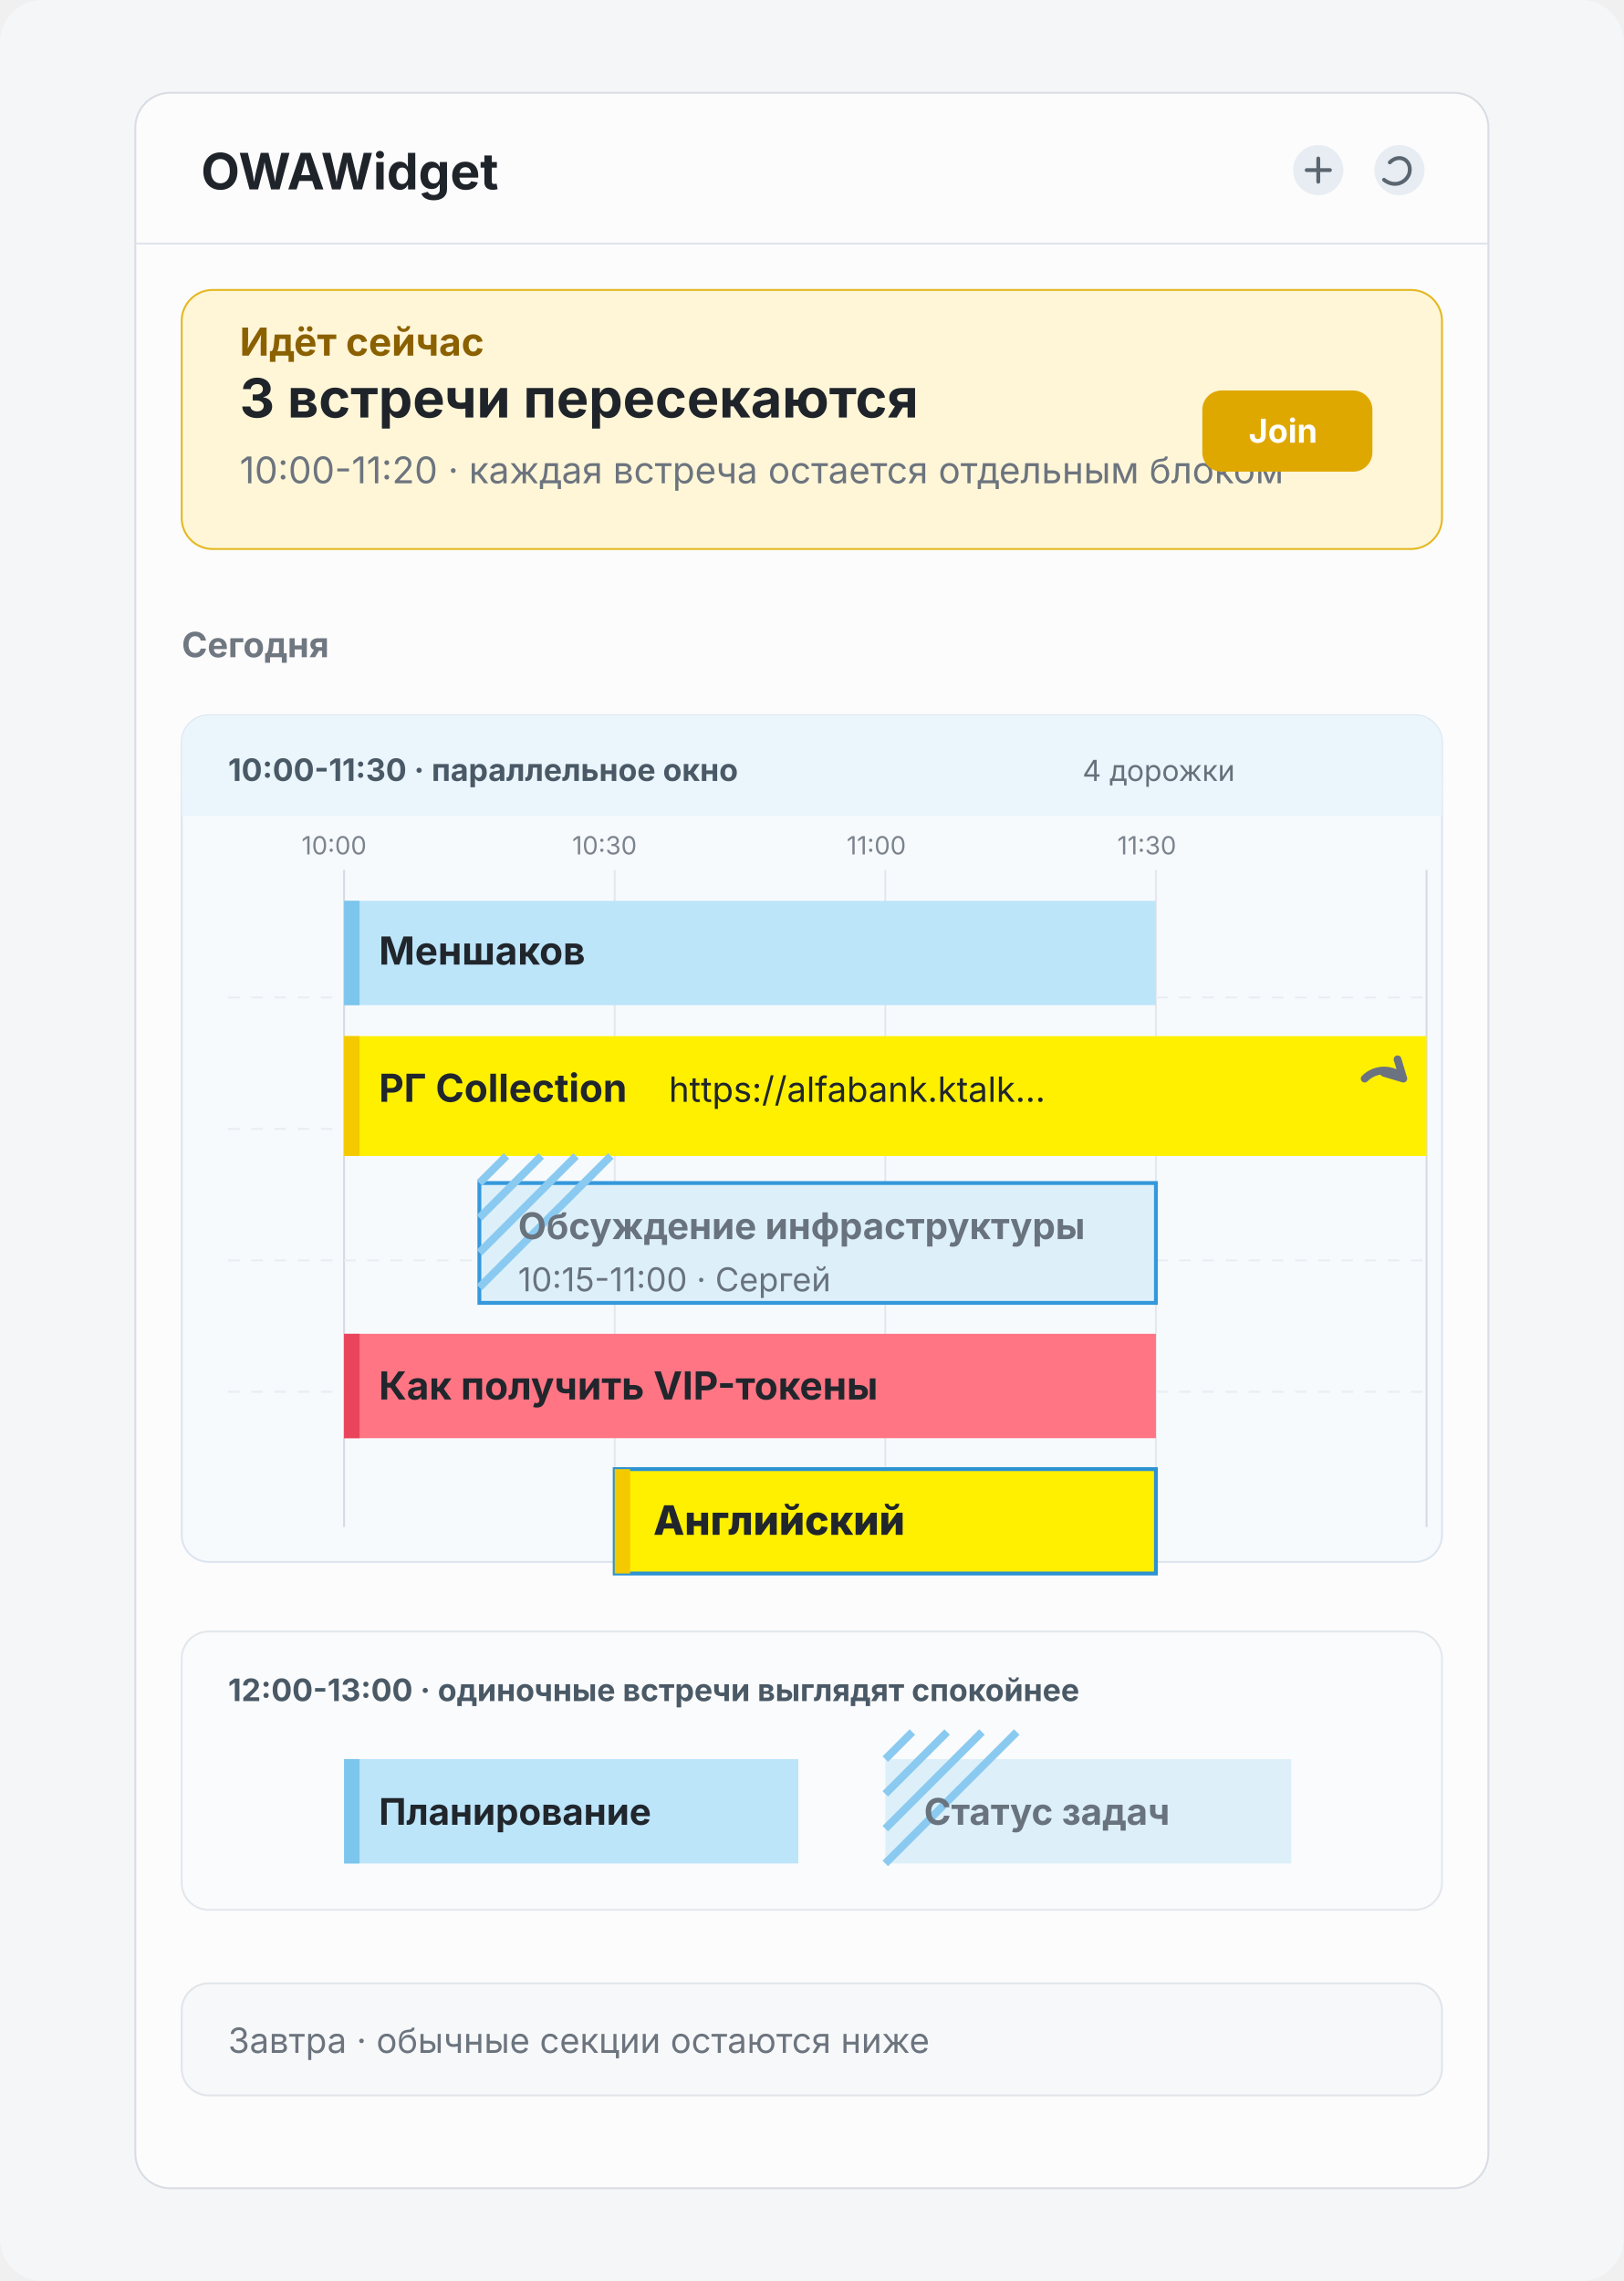
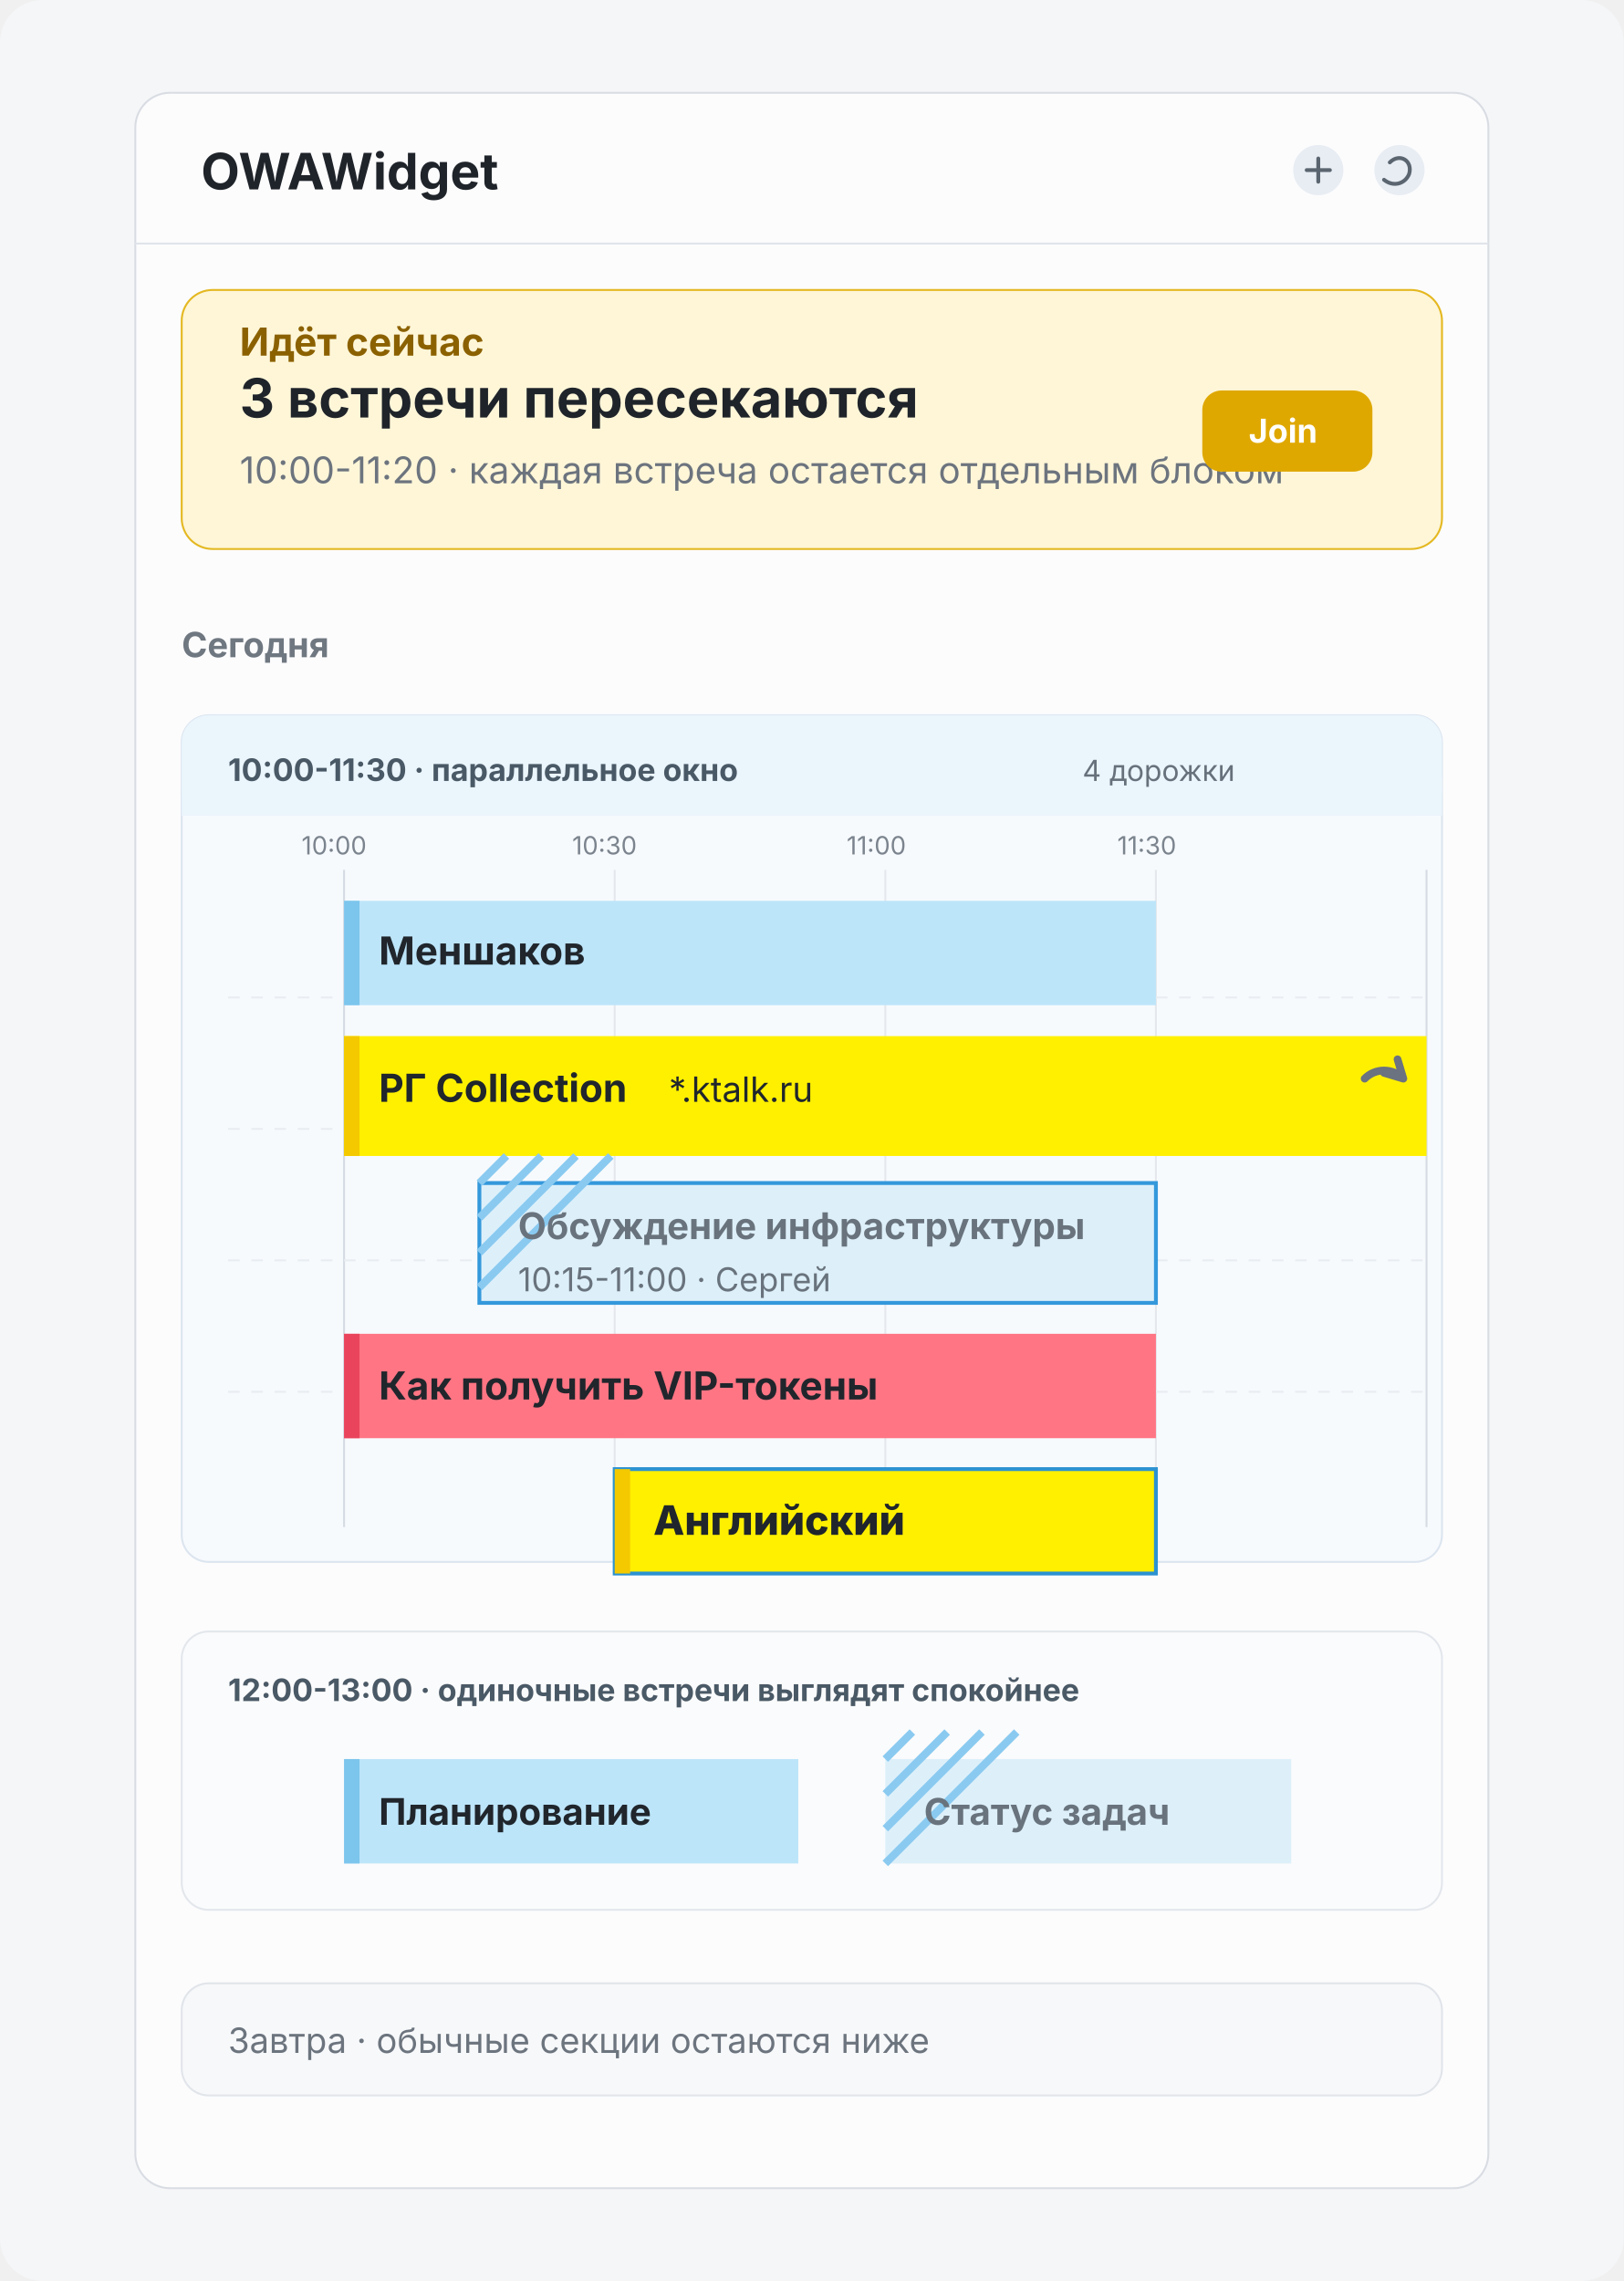
<svg xmlns="http://www.w3.org/2000/svg" width="840" height="1180" viewBox="0 0 840 1180" fill="none">
  <rect width="840" height="1180" rx="22" fill="#F5F6F8" />
  <rect x="70" y="48" width="700" height="1084" rx="18" fill="#FCFCFD" stroke="#D9DDE3" />
  <g font-family="-apple-system, BlinkMacSystemFont, 'Segoe UI', sans-serif">
    <text x="104" y="98" font-size="26" font-weight="700" fill="#1F242A">OWAWidget</text>
    <circle cx="682" cy="88" r="13" fill="#E8EDF3" />
    <path d="M676 88h12M682 82v12" stroke="#5A6570" stroke-width="2" stroke-linecap="round" />
    <circle cx="724" cy="88" r="13" fill="#E8EDF3" />
    <path d="M719 84c5-5 12-1 10 6-2 5-8 7-13 3" stroke="#5A6570" stroke-width="2" stroke-linecap="round" />
  </g>
  <line x1="70" y1="126" x2="770" y2="126" stroke="#E0E4EA" />
  <g font-family="-apple-system, BlinkMacSystemFont, 'Segoe UI', sans-serif">
    <rect x="94" y="150" width="652" height="134" rx="16" fill="#FFF6D8" stroke="#E4B821" />
    <text x="124" y="184" font-size="20" font-weight="650" fill="#8B6100">Идёт сейчас</text>
    <text x="124" y="216" font-size="28" font-weight="750" fill="#1F242A">3 встречи пересекаются</text>
    <text x="124" y="250" font-size="19" fill="#6C747E">10:00-11:20 · каждая встреча остается отдельным блоком</text>
    <rect x="622" y="202" width="88" height="42" rx="10" fill="#DFA800" />
    <text x="646" y="229" font-size="17" font-weight="700" fill="white">Join</text>
  </g>
  <g font-family="-apple-system, BlinkMacSystemFont, 'Segoe UI', sans-serif">
    <text x="94" y="340" font-size="18" font-weight="700" fill="#6F7780">Сегодня</text>
    <rect x="94" y="370" width="652" height="438" rx="14" fill="#F7FAFD" stroke="#DCE5EF" />
    <rect x="94" y="370" width="652" height="52" rx="14" fill="#EAF5FC" />
    <rect x="94" y="402" width="652" height="20" fill="#EAF5FC" />
    <text x="118" y="404" font-size="16" font-weight="700" fill="#4A5966">10:00-11:30 · параллельное окно</text>
    <text x="560" y="404" font-size="15" fill="#66717B">4 дорожки</text>
    <line x1="178" y1="450" x2="178" y2="790" stroke="#D5DBE3" />
    <line x1="318" y1="450" x2="318" y2="790" stroke="#E4E8ED" />
    <line x1="458" y1="450" x2="458" y2="790" stroke="#E4E8ED" />
    <line x1="598" y1="450" x2="598" y2="790" stroke="#E4E8ED" />
    <line x1="738" y1="450" x2="738" y2="790" stroke="#D5DBE3" />
    <text x="156" y="442" font-size="13" fill="#7B848E">10:00</text>
    <text x="296" y="442" font-size="13" fill="#7B848E">10:30</text>
    <text x="438" y="442" font-size="13" fill="#7B848E">11:00</text>
    <text x="578" y="442" font-size="13" fill="#7B848E">11:30</text>
    <line x1="118" y1="516" x2="738" y2="516" stroke="#E8EDF2" stroke-dasharray="6 6" />
    <line x1="118" y1="584" x2="738" y2="584" stroke="#E8EDF2" stroke-dasharray="6 6" />
    <line x1="118" y1="652" x2="738" y2="652" stroke="#E8EDF2" stroke-dasharray="6 6" />
    <line x1="118" y1="720" x2="738" y2="720" stroke="#E8EDF2" stroke-dasharray="6 6" />
    <rect x="178" y="466" width="420" height="54" rx="0" fill="#BDE5FA" />
    <rect x="178" y="466" width="8" height="54" fill="#7CC5ED" />
    <text x="196" y="499" font-size="20" font-weight="750" fill="#20262C">Меншаков</text>
    <rect x="178" y="536" width="560" height="62" rx="0" fill="#FFF000" />
    <rect x="178" y="536" width="8" height="62" fill="#F4C900" />
    <text x="196" y="570" font-size="20" font-weight="750" fill="#20262C">РГ Collection</text>
-     <text x="346" y="570" font-size="18" fill="#20262C">https://alfabank.ktalk...</text>
+     <text x="346" y="570" font-size="18" fill="#20262C">*.ktalk.ru</text>
    <path d="M706 558a14 14 0 0 1 20 0m-3-10 3 10-10-3" stroke="#6B7280" stroke-width="4" stroke-linecap="round" stroke-linejoin="round" />
    <rect x="248" y="612" width="350" height="62" rx="0" fill="#DDF0FA" stroke="#3498DB" stroke-width="2" />
    <path d="M248 612l14-14M248 630l32-32M248 648l50-50M248 666l68-68" stroke="#8ACAF0" stroke-width="4" />
    <text x="268" y="641" font-size="19" font-weight="700" fill="#69737D">Обсуждение инфраструктуры</text>
    <text x="268" y="668" font-size="17" fill="#69737D">10:15-11:00 · Сергей</text>
    <rect x="178" y="690" width="420" height="54" rx="0" fill="#FF7584" />
    <rect x="178" y="690" width="8" height="54" fill="#E9445C" />
    <text x="196" y="724" font-size="20" font-weight="750" fill="#20262C">Как получить VIP-токены</text>
    <rect x="318" y="760" width="280" height="54" rx="0" fill="#FFF000" stroke="#2C92D1" stroke-width="2" />
    <rect x="318" y="760" width="8" height="54" fill="#F4C900" />
    <text x="338" y="794" font-size="21" font-weight="800" fill="#20262C">Английский</text>
    <rect x="94" y="844" width="652" height="144" rx="14" fill="#FAFBFC" stroke="#E3E7EC" />
    <text x="118" y="880" font-size="16" font-weight="700" fill="#4A5966">12:00-13:00 · одиночные встречи выглядят спокойнее</text>
    <rect x="178" y="910" width="235" height="54" fill="#BDE5FA" />
    <rect x="178" y="910" width="8" height="54" fill="#7CC5ED" />
    <text x="196" y="944" font-size="19" font-weight="700" fill="#20262C">Планирование</text>
    <rect x="458" y="910" width="210" height="54" fill="#DDF0FA" />
    <path d="M458 910l14-14M458 928l32-32M458 946l50-50M458 964l68-68" stroke="#8ACAF0" stroke-width="4" />
    <text x="478" y="944" font-size="19" font-weight="700" fill="#69737D">Статус задач</text>
    <rect x="94" y="1026" width="652" height="58" rx="14" fill="#F7F8FA" stroke="#E1E5EA" />
    <text x="118" y="1062" font-size="18" fill="#6C747E">Завтра · обычные секции остаются ниже</text>
  </g>
</svg>
